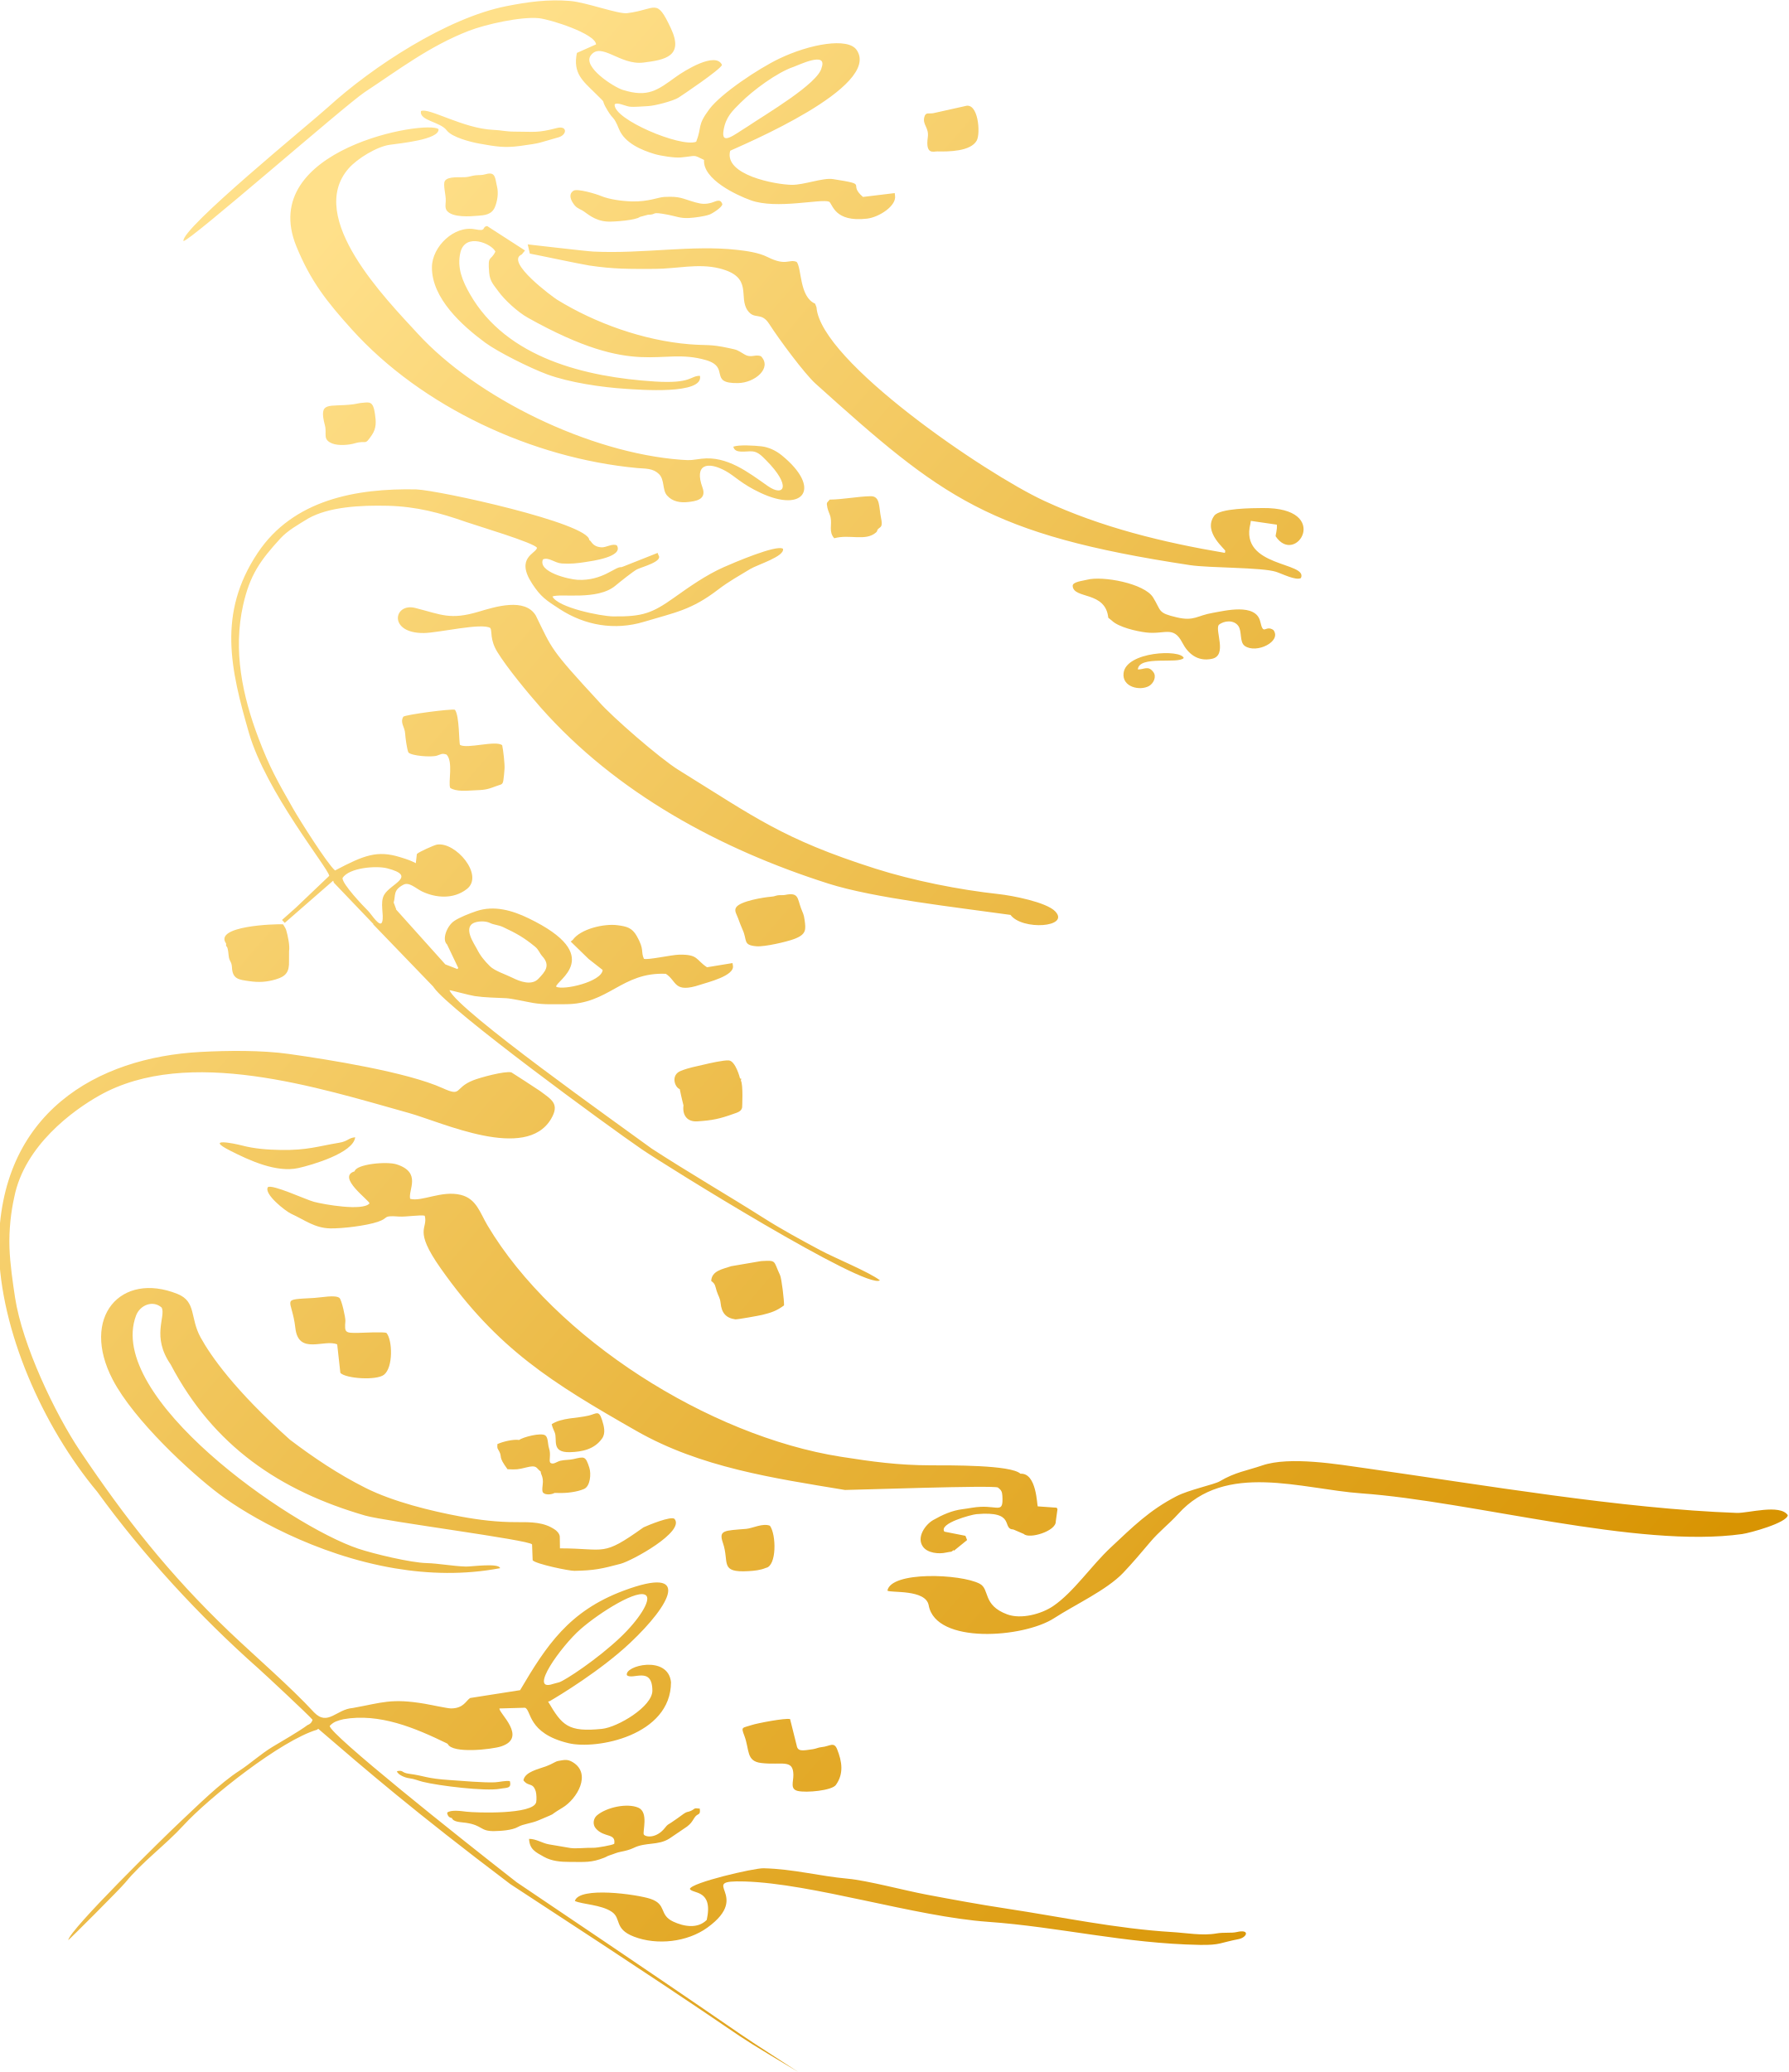
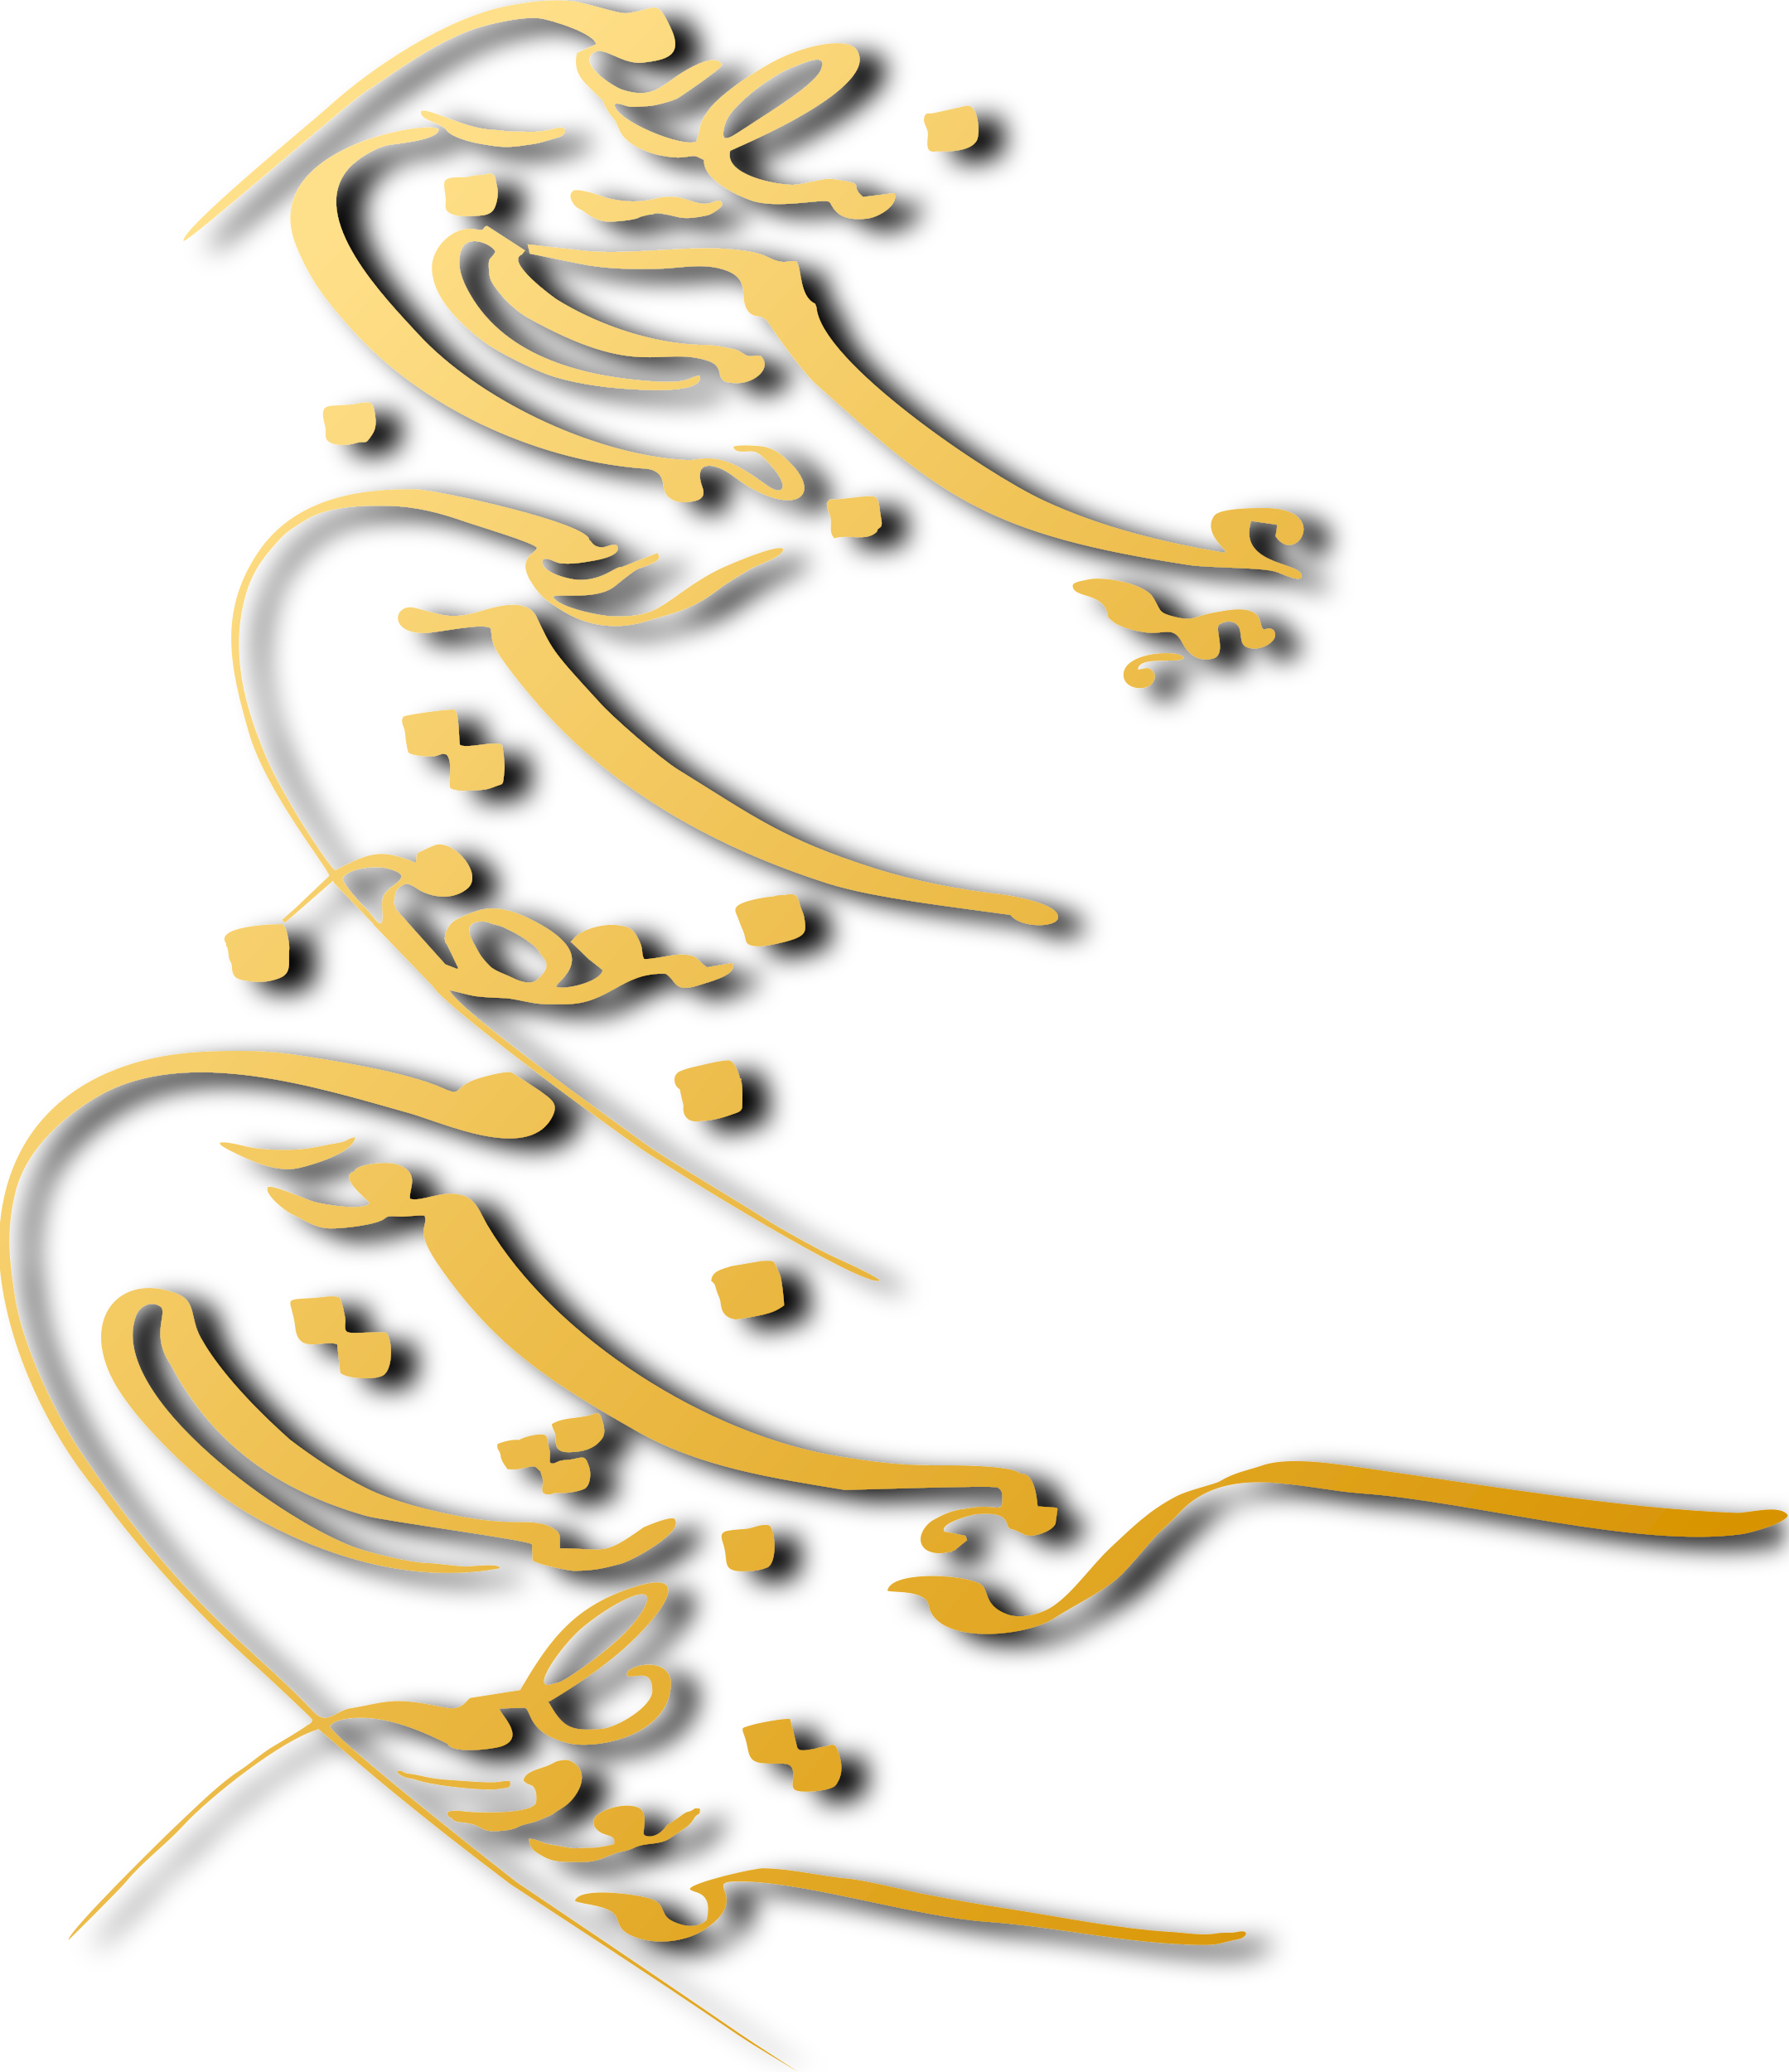
<svg xmlns="http://www.w3.org/2000/svg" xml:space="preserve" width="3.442in" height="3.986in" version="1.1" style="shape-rendering:geometricPrecision; text-rendering:geometricPrecision; image-rendering:optimizeQuality; fill-rule:evenodd; clip-rule:evenodd" viewBox="0 0 3442 3986">
  <defs>
    <style type="text/css">
   
-     .fil0 {fill:url(#id0)}
+     .fil0 {fill:url(#id1); filter:url(#id0);}
   
  </style>
-     <linearGradient id="id0" gradientUnits="userSpaceOnUse" x1="3112.65" y1="3198.48" x2="324.47" y2="794.18">
+     <filter id="id0" x="0" y="0" width="200%" height="200%">
+       <feOffset result="offOut" in="SourceAlpha" dx="50" dy="20" />
+       <feGaussianBlur result="blurOut" in="offOut" stdDeviation="25" />
+       <feBlend in="SourceGraphic" in2="blurOut" mode="normal" />
+     </filter>
+     <linearGradient id="id1" gradientUnits="userSpaceOnUse" x1="3112.65" y1="3198.48" x2="324.47" y2="794.18">
      <stop offset="0" style="stop-opacity:1; stop-color:#D89402" />
      <stop offset="1" style="stop-opacity:1; stop-color:#FFE08A" />
    </linearGradient>
  </defs>
  <g id="Layer_x0020_1">
    <g id="Layer_x0020_1_0">
      <path class="fil0" d="M2619.83 2872.88c-115.91,-8.2 -261.51,-61.68 -352.74,39.47 -17.49,19.39 -36.62,33.56 -54.33,54.67 -15.13,18.03 -35.53,41.92 -51.78,58.91 -31.42,32.85 -92.26,60.88 -132.76,87.07 -58.82,38.04 -227.67,50.67 -241.24,-24.67 -5.67,-31.5 -73.28,-23.61 -79.48,-28.33 6.99,-37.79 140.91,-32.44 177.5,-13.36 20.13,10.5 4.84,41.13 52.99,58.99 26.71,9.91 65.85,-0.56 88.44,-15.94 39.67,-27.01 72.2,-76.61 111.11,-113 42.17,-39.44 73.92,-71.3 126.13,-98.3 24.06,-12.44 72.98,-22.61 83.27,-28.75 29.33,-17.48 52.65,-20.54 81.83,-30.52 52.74,-18.06 145.95,-2.12 201.92,5.82 220.39,31.28 491.76,77.78 711.2,85.52 21.64,0.76 83.2,-17.71 98.11,4.38 -1.8,14.8 -72.68,34.13 -87.81,36.27 -200.09,28.25 -520.99,-63.28 -732.37,-78.23zm-589.47 -1119.67c29.35,30.66 -63.22,37.2 -85.99,6.83 -102.94,-14.5 -262.47,-32.17 -350.86,-60.35 -207.86,-66.28 -407.34,-173.79 -553.07,-338.56 -23.46,-26.53 -65.17,-76.83 -83.63,-107.15 -14.5,-23.81 -9.64,-39.61 -13.2,-45.76 -16.29,-10.75 -99.33,9.19 -127.71,9.56 -69.78,0.91 -58.68,-58.89 -16.85,-48.23 50.74,12.93 67.02,23.52 121.86,7.22 31.89,-9.48 89.08,-27.46 110.01,7.31 32.15,65.51 26.73,63.24 121.04,165.39 25.14,29.05 117.99,109.67 153.5,131.64 146.59,90.7 200.19,132.98 378.51,189.79 72.51,23.1 162.2,40.95 237.85,49.13 24.76,2.68 91.36,15.23 108.53,33.17l0.01 0zm-460.96 -1015.01c-21.33,-19.2 -70.74,-85.91 -89.38,-115.09 -15.18,-23.77 -27.97,-7.25 -41.19,-25.43 -19.25,-26.48 11.98,-64.95 -55,-81.46 -40.54,-10 -82.17,0.95 -123.88,1.05 -49,0.12 -77.99,0.7 -126.42,-6.55 -15.97,-2.39 -111.91,-22.81 -114.08,-22.85l-9.28 -5.99 -6.22 7.65c-33.26,13.79 60.5,82.38 68.13,87.08 72.78,44.85 165.89,78.41 254.51,85.66 33.79,2.76 38.32,-0.7 75.55,7.3 18.11,3.89 15.19,3.26 30.38,12.2 13.33,7.85 20.94,-1.18 31.88,3.7 21.62,22.61 -11.78,50.98 -44.41,51.5 -57.74,0.94 -14.07,-30.44 -61.62,-44.22 -90.29,-26.17 -129.52,37.79 -342.64,-81.49 -19.85,-11.11 -45.09,-34.5 -56.59,-50.53 -8.65,-12.07 -16.43,-18.96 -17.89,-36 -3.02,-35.16 2.49,-21.41 11.95,-40.7 -6.79,-15.23 -58.09,-37.26 -67.33,1.67 -6.97,29.39 4.21,55.21 18.2,79.76 70.71,124.06 223.77,159.98 355.35,168.44 72.13,4.64 68.08,-10.99 87.39,-10.93 7.79,36.85 -117.61,26.64 -142.69,25.06 -46.31,-2.93 -108.63,-12.13 -151.3,-27.86 -32.95,-12.15 -94.82,-43.04 -119.28,-61.06 -44.35,-32.68 -102.73,-85.14 -102.47,-144.84 0.18,-40.06 43.3,-81.27 83.11,-73.14 23.25,4.74 11.89,-4.67 23.22,-6.24l82.06 52.97 -4.03 -17.72c0.29,-0.13 111.55,13.1 126.3,13.82 95.86,4.67 190.03,-13.13 276.94,-3.24 16.8,1.91 40.62,4.92 58.28,13.77 36.11,18.09 40.72,3.35 55.9,9.27 10,11.7 4.84,67.12 35.53,80.39 0,0 2.69,7.07 2.69,7.07 7.82,103.92 324.13,319.34 437.89,372.15 110.44,51.27 228.8,80.09 347.96,100.24l0.64 -3.56c2.29,-2.17 -44.33,-36.26 -21.15,-67.94 10.69,-14.61 74.28,-14.59 93.3,-14.77 134.57,-1.31 63.89,113.14 24.76,54.24 -0.39,-1.83 3.4,-12.72 2.39,-22.26l-50.07 -7.29 -0.77 5.28c-21.76,84.63 111.41,73.32 97.15,104.7 -9.68,5.34 -35.68,-8.08 -47.86,-11.99 -27.48,-8.8 -128.07,-7.17 -165.67,-12.86 -388,-58.81 -476.72,-129.85 -720.23,-348.97l-0.02 0.02zm25.8 -350.25c-16.11,-6.01 -100.85,15.2 -150.49,-2.62 -28.2,-10.12 -92.67,-40.52 -90.01,-77.65 -22.7,-11.12 -12.96,-7.6 -44.93,-4.78 -12.3,1.09 -38.61,-3.08 -50.61,-6.69 -24.88,-7.47 -57.05,-21.04 -67.94,-47.54 -11.11,-27.04 -10.17,-16.41 -22.1,-36.04 -16.35,-26.93 2.42,-7.43 -23.96,-33.5 -23.71,-23.43 -43.12,-37.93 -35.15,-77.33l36.92 -16.43c-1.51,-20.67 -88.09,-48.12 -109.94,-50.35 -34.27,-3.5 -102.38,11.65 -134.96,24.29 -75.54,29.29 -135.4,75.2 -200.37,118.02 -36.51,24.07 -339.2,289.33 -348.65,286.3 -4.89,-23.83 244.73,-226.97 278.65,-257.88 85.21,-77.64 228.35,-171.26 342.5,-193.87 41.35,-8.19 80.82,-13.71 123.45,-9.98 30.43,2.67 92.18,25.54 108.99,23.46 56.89,-7.04 56.09,-31.09 84.3,29.09 25.21,53.8 -10.67,60.69 -53.02,65.94 -44.78,5.56 -81.29,-40.74 -101.2,-13.73 -16.19,21.97 43.89,60.7 61.62,66.26 48.85,15.32 66.98,0.38 102.56,-25.29 15.3,-11.04 76.18,-49.38 88.36,-22.76 -1.98,8.33 -79.56,60.5 -84.16,63.23 -10.35,6.17 -44.54,15.5 -58.91,16.07 -10.18,0.41 -26.75,2.18 -35.21,0.92 -8.38,-1.24 -23.62,-9.18 -28.23,-4.2 -3.09,28.59 127.91,83.37 156.88,71.77 11.58,-29.52 1.04,-30.29 25.36,-62.74 22.66,-30.24 94.52,-77.94 134.06,-96.94 59.13,-28.42 132.3,-41.35 149.2,-17.03 49.15,70.79 -219.96,183.09 -243.19,194.02 -12.81,46.68 87.26,65.2 118.63,65.61 23.04,0.3 59.96,-14.04 79.02,-11.06 72.17,11.26 26.71,7.63 57.8,34.34l61.12 -7.41 0.57 4.68c3.38,19.79 -30.67,41.73 -53.66,44.45 -63.5,7.5 -66.11,-28.32 -73.26,-32.64l-0.01 -0zm284.18 -117.56c-11.68,21.06 -54.06,21.39 -75.86,20.89 -7.17,-0.17 -23.12,7.22 -18.29,-27.3 2.64,-18.85 -10.74,-23.76 -6.61,-39.05 2.64,-9.77 8.48,-5.52 17.49,-7.27l61 -13.58c25.23,-8.13 30.01,52.35 22.26,66.32l0 -0zm-405.72 2745.8c-10.34,4.48 -22.34,5.63 -33.4,6.27 -56.73,3.29 -36.3,-16.84 -49.29,-54.36 -8.56,-24.73 2.53,-23.48 44.74,-26.94 12.14,-1 31.72,-11.5 45.73,-6.05 12.43,17.13 13.19,77.54 -7.78,81.08l0 0zm211.74 -1991.7c-20.11,17.33 -50.76,2.76 -80.19,10.99 -11.27,-12.72 -3.8,-25.67 -7.17,-40.73 -1.24,-5.54 -4.63,-11.58 -6.03,-18.14 -2.47,-11.59 -0.3,-8.77 4.31,-15.5 26.2,-0.3 54.86,-6.17 78.89,-6.52 18.83,-0.27 15.52,20.12 20.07,41.95 3.14,15.07 0.1,16.66 -3.41,19.25 -6.29,4.67 -1.85,4.7 -6.47,8.69l0 0zm525.39 295.26c-17.52,9.76 -51.99,2 -48.89,-24.82 4.8,-41.7 110.04,-46.28 115.79,-29.12 -10.43,12.22 -86.41,-5.68 -88.27,22.05 12.03,0.31 19.85,-8.4 29.85,5.07 6.56,8.83 0.34,21.91 -8.47,26.82l-0.01 0zm-517.64 1143.25c-25.97,19.59 -413.74,-221.59 -458.52,-252.24 -65.05,-44.55 -368.62,-266.52 -399.7,-310.83l-1.24 -1.83 -115.67 -119.95 0.51 -0.47 -76.17 -79.65 -1.13 -3.59c-0.23,0.05 -0.45,0.09 -0.67,0.15l-92.69 80.83 -5.19 -5.65 26.46 -23.52 62.82 -59.84 1.58 -1.62c-2.43,-15.33 -122,-161.58 -154.72,-275.44 -34.83,-121.2 -60.83,-228.93 16.95,-345.61 68.47,-102.71 189.82,-124.61 305.07,-122.28 45.12,1.88 332.58,65.2 333,97.44 4.78,1.85 5.17,12.6 23.41,14.02 8.88,0.69 21.46,-8.18 29.74,-3.61 13.17,22.09 -48.74,30.01 -60.79,31.95 -15.24,2.46 -29.33,3.78 -45.08,2.73 -14.21,-0.95 -25.5,-12.94 -36.41,-7.79 -10.32,24.15 49.94,38.38 66.74,39.23 48.06,2.44 72.52,-26.12 84.2,-24.33l3.54 -1.23 66.23 -26.22 1.52 4.29c9.18,12.21 -30.57,22.21 -41.25,27.37 -6.8,3.29 -34.26,25.25 -41.35,31.24 -34.76,29.38 -106.59,14.42 -121.34,20.98 10.51,21.26 92.64,37.94 116.64,38.27 56.94,0.76 75.41,-6.25 117.35,-36.02 27.94,-19.84 60.71,-43.25 95.77,-58.77 16.82,-7.45 101.6,-44 113.8,-35.31 3.74,14.75 -48.98,30.41 -63.18,39.02 -22.01,13.33 -41.56,24.13 -61.83,39.65 -51.5,39.44 -82.59,43.8 -142.59,61.85 -56.16,16.89 -113.27,7.14 -161.97,-24.5 -26.22,-17.03 -36.29,-23.27 -53,-48.83 -32.88,-50.29 7.29,-57.67 9.28,-68.99 -4.35,-9.46 -117.89,-43.21 -135.89,-49.55 -51.05,-17.94 -96.15,-29.98 -151.04,-31.35 -53.76,-1.34 -113.87,2.14 -153.29,24.41 -19.07,11.79 -39.12,22.7 -53.73,38.64 -38.64,42.15 -58.64,70.19 -71.62,128.36 -19.35,86.73 -1.56,173.53 29.92,256.29 21.3,55.99 36.05,81.67 66.52,135.14 12.48,21.9 66.15,106.86 80.58,118.71 56.19,-29.72 81.18,-39.04 124.78,-25.72 16.81,5.14 21.17,6.98 30.59,11.7l2.02 -17.61c3.8,-4.11 33.45,-17.18 38.36,-18.05 35.99,-6.38 91.7,59.02 57.83,85.39 -26.35,20.52 -60.44,16.83 -85.74,4.91 -12.32,-5.8 -25.12,-19.15 -36.32,-13.23 -20.33,10.74 -14.61,20 -18.72,34.26l4.87 13.17 -0.7 -0.21 95.18 106.07 23.26 9 1.61 -2.18 -21.5 -45.06c-10.44,-9.49 -0.39,-35.55 13.48,-45.11 10.3,-7.1 30.01,-14.77 43.02,-19.15 34.38,-11.58 69.39,-1.13 100.28,13.79 149.8,72.35 51.92,120.06 53.06,131.59 13.59,7.68 87.76,-9.39 89.53,-32.12l-27.06 -21.23 -34.41 -33.45 4 -3.26c14.85,-20.95 59.95,-31.67 86.09,-28.17 17.43,2.33 27.83,4.67 36.98,20.76 15.23,26.8 7.32,29.24 13.7,43.76 6.04,3.13 52.97,-7.59 68.05,-7.87 37.13,-0.69 31.62,9.87 53.44,24.23l49.05 -8.04 0.81 4.93c3.67,19.52 -48.44,31.95 -62.71,36.71 -51.65,17.21 -44.54,-6.87 -66.39,-21.01 -85.53,-3.62 -109.33,58.85 -193.89,58.48 -21.36,-0.09 -40.17,1.14 -61.14,-2.36 -13.03,-2.18 -41.52,-8.69 -52.52,-9.21 -20.07,-0.95 -40.66,-1.21 -60.15,-4.05 -9.89,-1.44 -47.64,-11.89 -48.72,-11.28 17.64,40.25 324.73,257.39 389.27,304.68 68.36,44.45 150.24,92.12 214.31,132.81 35.74,22.7 72.81,42.78 109.8,62.57 28.42,15.21 93.96,41.92 115.01,58.02l-0.01 -0.01zm-282.11 -320.07c-26.42,9.43 -39.85,12.35 -69.24,14.28 -19.67,1.3 -29.09,-11.96 -26.68,-30.65 -1.74,-7.82 -3.07,-11.22 -7.17,-31.38 -9.59,-3.23 -18.09,-27.32 2.28,-35.21 17.13,-6.63 27.31,-7.81 44.33,-12 9.73,-2.39 38.44,-8.85 47.74,-8.02 13.06,1.17 21.55,33.79 21.59,34.67 2.13,1.44 3.05,-2.11 1.68,4.29 4.69,7.08 2.44,51.44 2.41,51.59 -1.55,7.94 -9.45,9.74 -16.94,12.41l0 0zm538.94 799.43c-23.72,-0.77 6.47,-36.53 -71.48,-29.48 -8.89,0.8 -72.69,17.45 -61.36,33.63l40.5 7.99 3.19 8.18 -25.25 20.51 -0.65 -1.27c-5.65,4.89 -3.94,2.36 -14.78,4.84 -13.57,3.11 -35.12,1.2 -44.16,-11.2 -13.15,-18.04 4.36,-42.69 19.68,-51.39 17.29,-9.82 35.56,-18.35 56.72,-20.94 11.95,-1.46 23.12,-4.1 34.82,-4.52 34.76,-1.26 43.31,12.37 41.51,-20.88 -0.44,-8.01 -2.09,-11.48 -8.54,-16.2 -6.65,-4.87 -276.68,4.68 -294.31,4.69 -137.26,-22.76 -277.59,-43.06 -401.05,-113.45 -163.66,-93.33 -267.38,-157.56 -376.87,-312.92 -53.54,-75.97 -23.8,-75.16 -30.67,-101.19 -7.56,-2.24 -36.3,2.52 -49.46,1.57 -33.47,-2.41 -17.77,2.44 -40.84,10.13 -22.61,7.55 -67.3,13.02 -91.35,12.65 -30.04,-0.45 -49.71,-16.47 -75.22,-28.04 -11.04,-5 -53.22,-38.22 -44.97,-51.24 8.44,-6.15 73.06,23.99 88.62,28.14 19.26,5.14 94.21,18.37 106.87,3.08 0.31,-5.61 -63.99,-50.74 -28.66,-61.72 3.22,-13.96 61.81,-19.56 80.92,-13.39 48.79,15.74 21.74,49.3 26,66.31 22.35,6.11 60.41,-16.6 97.2,-7.68 30.46,7.39 37.09,34.38 51.59,58.74 129.63,217.88 426.62,405.22 679.78,445.06 61.38,9.66 110.26,16.35 172.48,16.54 38.11,0.12 155.33,-1.06 173.28,16.18 31.26,-2.15 31.75,60.85 33.21,62.77l36.44 2.57 1.59 2.82 -3.29 23.59c0.8,18.79 -51.31,34.35 -61.46,24.15l-20.06 -8.64 0.01 0.01zm-422.09 -1135.87c-14.21,5.29 -56.56,15.24 -72.47,13.89 -26.72,-2.24 -16.96,-11.46 -26.77,-32.34 -2.32,-4.94 -6.53,-16.17 -8.49,-21.62 -2.75,-7.67 -8.17,-14.47 -3.5,-21.2 8.06,-11.63 51.45,-18.94 67.57,-20.24 6.96,-0.56 6.61,-1.67 12.34,-2.63 3.88,-0.65 10.34,0.01 13.44,-0.64 26.61,-5.58 23.95,5.44 31.14,25.17 3.8,10.43 5.4,10.76 7.07,23.17 2.44,18.18 3.73,27.48 -20.32,36.43l-0 0zm-19.3 704.78c-14.06,10.41 -24.59,14.01 -41.95,18.2 -6.2,1.5 -48.11,9.14 -51.89,8.61 -18.06,-2.57 -26.32,-12.52 -28.21,-31.48 -1,-9.94 -4.49,-13.29 -7.59,-23.13 -2.93,-9.29 -2.21,-13.42 -10.43,-19.17 0.66,-19.74 22.24,-22.95 38.45,-28.46l57.59 -9.84c30.56,-1.65 23,-1.22 36.43,27.17 2.92,6.17 8,48.77 7.61,58.11l-0 0zm11.66 795.86l12.75 50.93c2.05,11.68 10.91,9.96 31.07,6.95 6.63,-0.99 10.22,-3.41 17.12,-4.04 15.15,-1.38 23.51,-11.26 29.63,4.22 9.3,23.54 13.15,46.69 -2.45,68.58 -7.73,10.85 -56.89,15.41 -73.28,11.58 -15.33,-3.58 -8.31,-17.13 -8.5,-31.16 -0.43,-30.89 -22.26,-17.95 -61.82,-22.61 -29.58,-3.49 -22.2,-25.63 -32.61,-52.7 -6.78,-17.63 -3.94,-14.26 14.03,-20.3 10.56,-3.55 65.2,-13.99 74.07,-11.47l0 -0zm-56.25 -2358.7c-37.7,-17.57 -49.81,-32.56 -68.01,-42.51 -34.94,-19.11 -60.63,-12.53 -44.26,32.12 8.71,23.76 -14.5,26.18 -27.28,27.68 -15.14,1.78 -30.49,-0.51 -41.09,-12.68 -9.13,-10.47 -4.35,-30.09 -15.21,-40.84 -12.09,-11.97 -26.29,-10.35 -41.99,-11.81 -202.2,-18.83 -414.78,-117.68 -549.25,-266.74 -47.83,-53.02 -79.31,-92.71 -106.71,-159.87 -76.59,-187.76 251.47,-243.71 273.58,-225.36 2.3,20.26 -75.38,27.39 -94.09,30.15 -24.89,3.68 -62.06,26.38 -78.7,45.27 -83.45,94.72 72.41,252.18 132.75,317.95 113.74,123.94 330.28,229.35 506.41,242.63 21.67,1.64 20.03,0.36 39.92,-1.96 48.91,-5.71 89.44,25.96 127.13,52.41 31.6,22.18 46.37,0.09 -3.29,-49.67 -7.49,-7.5 -15.18,-16.04 -26.24,-16.89 -12.65,-0.97 -33.74,5.24 -36.61,-9.09 11.39,-4.05 41.43,-2.02 53.93,-0.61 14.29,1.61 28.2,8.33 39.31,17.39 77.23,62.94 43.03,111.23 -40.3,72.41l-0 0.02zm-232.83 -531.12c-7.06,6.32 -50.2,9.61 -62.17,8.96 -25.89,-1.39 -40.11,-16.77 -48.3,-21.27 -9.12,-5.01 -12.48,-5.26 -18.98,-15.69 -4.46,-7.16 -7.09,-16.92 1.7,-22.4 7.59,-4.74 43.68,6.2 52.99,10.09 16.47,6.88 41.76,9.99 59.62,10.45 31.94,0.82 50.36,-8 62.06,-8.58 31.28,-1.56 33.17,2.85 59.94,10.43 11.33,3.2 19.33,3.97 30.97,0.71 8.2,-2.3 17.08,-9.04 20.92,2.87 -0.83,6.39 -19.58,18.09 -24.92,19.95 -10.03,3.5 -28.66,6.03 -39.82,6.58 -16.42,0.81 -24.77,-3.45 -39.57,-6.27 -36.29,-6.91 -19.57,-0.06 -38.85,-0.03l-15.59 4.19 0 0.01zm974.2 799.41c-18.55,-2.21 -53.22,-10.26 -65.98,-22.8 -6.88,-5.52 -6.88,-5.52 -6.88,-5.52 -5.39,-52 -66.94,-35.33 -68.51,-61.21 -0.49,-7.94 19.22,-9.71 27.33,-11.87 30.05,-8.01 110.65,6.89 127.41,34 16.35,26.45 8.19,29.54 45.45,38.3 33.83,7.95 39.11,-3.53 69.08,-8.58 22,-3.7 83.42,-19.79 91.68,16.87 6.46,28.69 9.41,5.29 25.26,16.04 16.72,22.08 -32.8,46.27 -55.01,30.69 -10.67,-7.48 -4.89,-28.04 -12.64,-38.69 -8.69,-11.94 -27.59,-10.19 -37.54,-1.76 -7.45,11.17 17.07,58.8 -13.03,65.2 -27.87,5.93 -46.23,-10.18 -57.15,-31.25 -17.17,-33.09 -33.76,-15.15 -69.45,-19.42l-0.01 0.01zm-907.54 1705.21c20.8,24.41 -81.69,80.65 -103.82,86.45 -35.85,9.4 -49.56,12.8 -88.64,13.52 -10.38,0.19 -74.19,-13.11 -80.44,-20.28l-1.15 -30.53c-3.85,-8.56 -282.83,-44.39 -320.94,-55.44 -164.56,-47.7 -292.09,-133.93 -374.52,-290.85 -37.2,-53.79 -9.04,-91.42 -17.09,-109.2 -16.61,-15.08 -41.74,-5.3 -49.46,15.2 -58.92,156.54 294.24,403.85 427.67,448.49 30,10.03 100.95,26.91 131.15,27.68 23.45,0.6 49.91,5.88 75.77,6.7 9.97,0.32 63.63,-7.38 65.93,3.09 -69.04,13.14 -137.68,11.16 -202.12,0.35 -153.52,-25.74 -283.22,-101.57 -337.7,-142.36 -55.7,-41.71 -164.9,-142.7 -205.56,-220.61 -62.91,-120.53 15.85,-208.7 124.62,-164.92 36.67,14.76 23.63,45.94 44.5,83.77 19.31,35 64.85,100.99 171.83,196.6 46.25,35.05 93.38,66.56 145.27,92.65 52.61,26.46 125.26,44.47 183.17,55.18 35.21,6.51 70.86,10.89 107,10.77 29.49,-0.1 53.41,-0.22 74.89,14.71 1.2,0.83 9.78,7.04 8.95,15.3l0.28 20.44c89.41,0 80.06,17.21 160.77,-40.37 9.3,-4.33 53.02,-22.26 59.64,-16.35l0.01 0zm-204.05 431.49c-79.41,-19.08 -70.85,-63.74 -83.64,-68.17l-49.02 1.39c-2.83,7.49 55.23,55.94 3.2,72.96 -17.85,5.83 -93.75,14.49 -102.68,-4.54l-1.77 -1.26c-60.53,-29.41 -129.5,-58.79 -199.07,-46.47 -5.47,1.23 -10.55,2.76 -15.08,4.61 -4.42,2.11 -8.26,4.86 -11.35,8.38 0.98,16.65 242.93,209.47 359.75,300.62 542.41,365.39 353.21,242.91 542.41,365.39 -191.08,-114.51 0,0 -554.77,-361.91 -185.55,-140.31 -275.37,-217.77 -369.49,-298.76l-2.08 1.83c-69.62,20.49 -208.59,131.01 -257.3,184.19 -34.33,37.48 -78.99,69.8 -111.59,109.69 -10.36,12.67 -108.84,110.85 -109.99,111 2.03,-19.62 185.09,-199.14 212.69,-224.98 35.42,-33.17 78.45,-76.36 117.06,-101.28 19.88,-12.83 40.82,-32.06 63.42,-45.69 17.73,-10.69 51.21,-29.8 67.33,-41.87 8.52,-3.06 9.51,-10.19 9.51,-10.19 -6.25,-8.03 -93.07,-88.85 -103.73,-98.29 -113.11,-100.07 -222.17,-218.42 -310.42,-340.2 -105.11,-125.85 -187,-311.32 -189.47,-468.35 0,-261.8 190.36,-367.28 387.75,-377.83 52.47,-2.8 117.85,-3.59 170.97,3.92 76.5,10.82 227,34.8 295.4,65.75 38.12,17.24 21.07,-0.3 58.76,-15.2 13.7,-5.42 60.65,-18.17 73.35,-15.24 0.37,0.09 51.58,33.15 55.17,35.85 21.68,16.37 38.63,24.3 21.27,53.68 -48.53,82.13 -208.83,6.77 -273.67,-11.35 -172.91,-48.33 -424.95,-129.74 -595.73,-33.5 -49.83,28.08 -143.74,95.73 -163.54,195.43 -6.26,27.85 -10.44,63.03 -9.2,97.63 1.09,30.3 6.32,66.7 10.76,95.65 14,91.17 76.83,223.31 125.76,296.06 86.85,129.11 169.83,235.05 286.51,346.7 51.45,48.97 117.33,105.5 163.07,155.13 26.37,27.06 42.82,-5.92 74.17,-8.41 57.51,-10.35 73.95,-19.19 139.46,-8.09 9.64,1.63 42.96,8.85 49.7,8.87 24.55,0.08 29.11,-15.23 36.99,-20.04l96.12 -15.08c50.54,-85.68 93.8,-152.05 199.07,-191.37 133.31,-49.8 90.56,26.96 12.69,100.34 -56.35,53.11 -136.74,101.74 -155.08,112.32l-2.86 0.59c26.96,45.97 38.31,59.21 103.62,52.58 30.23,-3.07 97.24,-42.85 97.06,-73.65 -0.28,-47.8 -38.24,-19.74 -49,-29.59 -5.47,-18.2 79.12,-39.66 84.85,13.36 -0.15,102.96 -143.33,130.36 -197.31,117.39l-0 -0zm-140.07 -1840.77c-17.67,6.91 -23,6.95 -42.17,7.8 -14.01,0.62 -33.88,2.76 -45.31,-4.77 -4.18,-10.69 6.27,-50.25 -7,-64.07 -9.2,-3.11 -10.83,-0.29 -18.71,2.11 -10.94,3.33 -48.8,0.44 -54.69,-6.22 -2.73,-5.44 -5.88,-29.08 -6.27,-36.23 -0.74,-13.51 -10.25,-20.32 -3.58,-32.5 5.03,-4.08 92.53,-15.63 99.41,-13.36 8.89,11.92 7.47,63.36 9.78,67.65 14.31,8.08 68.36,-9.41 81.12,0.56 1.94,8.8 5.26,36.98 4.47,45.76 -1.01,11.17 -0.91,12.96 -2.23,21.72 -1.41,9.39 -4.29,7.43 -14.8,11.54l-0 -0zm47.41 -1231.94c-30.75,4.2 -47.01,1.2 -78.8,-4.45 -16.92,-3 -52.79,-12.29 -62.59,-25.31 -12.98,-17.26 -53.06,-18.35 -49.77,-37.23 14.53,-7.61 81.38,33.74 139.37,36.1 15.26,0.62 24.02,3.41 40.94,3.38 37.46,-0.06 42.77,3.14 80.94,-6.86 20.77,-5.44 20.38,13.06 3.33,17.83 -41.05,11.51 -31.11,10.74 -73.42,16.53l-0 0.01zm157.3 2486.67c-14.61,20.62 -38.11,25.67 -62.08,26.23 -36.39,0.85 -23.28,-24.03 -29.01,-38.02 -1.85,-4.5 -4.74,-10.39 -5.78,-15.81 19.41,-12.69 48.83,-11.15 71.27,-16.58 15.15,-3.67 19.44,-11.24 25.74,8.98 3.3,10.59 7.47,24.48 -0.13,35.2zm-475 -579.57c-3.35,30.41 -84.08,53.58 -109.27,59.2 -42.23,9.41 -94.18,-14.58 -131.33,-33.47 -49.34,-25.09 6.2,-14.26 22.82,-9.91 24.51,6.42 49.19,8.16 74.65,8.58 51.33,0.83 71.3,-7.12 111.98,-13.8 17.61,-2.89 17.59,-9.28 31.16,-10.59l0 -0.01zm450.58 635.77c3.7,11.58 1.91,35.58 -10.26,40.82 -13.59,5.86 -33.46,8.18 -48.62,7.71l-8.15 -0.06c-5.06,3.09 -16.71,4.18 -21.02,0.21 -4.65,-2.26 -1.26,-15.71 -1.33,-21.65 -0.15,-12.14 -3.97,-13.28 -4.19,-19.69 -9.57,-7.11 -6.56,-13.35 -28.13,-7.87 -15.41,3.91 -19.08,4.24 -35.78,3.36 -18.59,-25.29 -9.77,-22.32 -15.83,-34.11 -3.89,-7.58 -4,-4.39 -3.61,-14.25 10.08,-4.65 30.56,-9.71 41.89,-7.91 6.67,-5.33 42.15,-14.79 50.3,-8.76 5.71,4.23 4.48,16.65 7.17,24.74 4.23,12.72 -0.79,22.93 2.38,27.85 6.08,4.42 11.96,-2.07 19.55,-3.87 8.46,-2 16.79,-1.33 24.59,-3.11 21.41,-4.88 23.61,-6.65 31.04,16.58l-0 0.01zm-31.72 566.54c36.41,22.22 8.17,70.55 -20.04,87.48 -33.41,20.05 -3.44,6 -45.58,24.06 -15.25,6.54 -29.33,6.81 -40,12.92 -11.31,6.48 -33.28,7.8 -45.78,7.98 -27.5,0.41 -21.73,-11.07 -54.06,-15.89 -9.74,-1.45 -24.24,-1.11 -27.45,-9.3 -5.42,-0.68 -8.32,-4.49 -8.99,-10.24 7.07,-6.07 27.09,-3.11 36.92,-1.93 17.56,2.11 129.13,6.13 134.42,-18.31 1.01,-4.65 0.65,-16.08 -0.84,-20.74 -5.81,-18.19 -13.7,-8.07 -23.73,-21.24 2.7,-16.48 29.3,-21.62 42.91,-26.78 16.43,-6.23 17.52,-9.42 24.9,-10.68 11.23,-1.93 17.06,-3.59 27.32,2.67l0.01 0zm-358.65 -825.88c11.56,13.59 13.22,66.14 -4.74,80.39 -14.35,11.39 -73.11,7.61 -83.98,-3.52l-6.08 -54.81c-24.51,-10.85 -74.51,21.26 -80.5,-31.35 -6.76,-59.36 -31.16,-54.1 37.07,-58.12 12.78,-0.75 40.06,-6.33 47.78,0.08 4.21,3.5 11.89,38.3 11.39,44.44 -1.83,22.47 -0.76,23.18 25.69,22.71 9.53,-0.17 47.43,-2.34 53.38,0.18l-0 0zm725.38 1029.82c57.94,1.4 106.87,15.08 162.22,20.08 37.27,3.37 109.23,22.65 150.94,30.5 53,9.99 101.25,18.93 154.91,27.07 104.27,15.83 211.58,38.69 318.37,45.08 26.83,1.61 58.09,7.41 84.73,2.72 15.08,-2.65 28.86,-0.24 39.39,-2.72 26.54,-6.24 19.87,10.5 3.45,13.64 -35.21,6.73 -34.64,11.74 -74.29,11.05 -143.95,-2.52 -270.98,-34.67 -408.04,-44.41 -139.84,-9.95 -337.37,-73.78 -467.93,-77.59 -94.8,-2.77 16.74,24.76 -71.52,88.65 -38.97,28.21 -97.15,34.45 -141.23,17.56 -39.18,-15.02 -23.76,-35.02 -43,-47.95 -20.61,-13.84 -56.35,-14.09 -70.87,-20.73 8,-28.44 119.52,-12.77 145.28,-4.18 32.41,10.81 15.88,30.77 44.03,43.89 20.24,9.43 47.03,14.35 64.45,-3.31 12.98,-59.16 -27.4,-49.71 -32.54,-59.58 2.61,-12.09 123.41,-40.2 141.65,-39.76l-0 0zm-147.25 -80.06l-33.46 22.72c-22,14.15 -45.39,6.48 -69.56,18.42 -6.43,3.18 -16.53,5.76 -23.65,7.06 -8.71,1.59 -13.82,4.4 -21.61,6.79 -5.59,1.72 -5.81,2.77 -10.52,4.64 -25.41,10.08 -37.55,8.22 -66.61,8.22 -16.94,0 -34.62,-1.26 -49.92,-9.9 -16.02,-9.04 -27.43,-14.06 -28.44,-34.47 13.67,-0.02 25.17,8.26 37.97,10.54 13.98,2.48 28.74,4.86 41.41,7.05 9.86,1.7 31.96,-0.84 44.49,-0.38 6.04,0.22 36.02,-4.85 40.06,-7.71 3.27,-21.33 -19.56,-10.97 -35.56,-29.62 -6.59,-7.68 -4.72,-19.14 2.3,-25.06 18.62,-15.7 58.14,-24.04 79.61,-14.78 20.56,8.87 7.38,47.47 10.64,51.78 3.94,5.2 24.55,7.52 40.84,-13.34 4.81,-6.17 5.37,-5.69 11.77,-9.76 7.44,-4.72 16.7,-11.69 23.89,-16.84 6.82,-4.9 7.82,-2.87 14.11,-5.79 8.51,-3.95 4.32,-5.93 16.97,-4.25 1.76,14.64 -3.78,7.09 -10.69,18.17 -5.08,8.14 -6.46,10.54 -14.03,16.53l-0.01 0zm-534.66 -101.72c31.47,4.17 31.53,8.94 78.94,12.13 22.33,1.5 65.44,5.32 86.39,4.29 8.35,-0.41 21.71,-3.8 28.61,-2.18 3.82,14.73 -6.42,12.24 -18.65,14.56 -28.39,5.39 -118.45,-5.76 -148.77,-13.29 -9.47,-2.35 -16.11,-5.67 -26.27,-6.89 -7.53,-0.91 -21.35,-6.39 -23.67,-13.28l2.59 -0.77c10.45,-1.3 6.05,3.46 20.83,5.42zm133.57 -2997.3c-16.34,1.39 -49.89,3.99 -60.79,-9.62 -3.94,-4.92 -2.54,-12.55 -2.2,-18.41 0.67,-11.68 -5.79,-31.83 -1.7,-38.79 5.58,-9.5 29.35,-6.56 40.28,-7.38 6.26,-0.47 12.31,-2.86 18.45,-3.51 8.17,-0.86 11.69,0.24 20.28,-2.24 19.15,-5.54 17.56,8.64 21.37,23.83 3.19,12.7 0.57,28.43 -4.09,39.56 -6.28,14.99 -20.77,15.64 -31.59,16.56l0 0zm-238.04 437.85c-11.65,3.44 -31.62,4.9 -43.07,0.42 -19.78,-7.74 -10.06,-18.52 -14.35,-34.83 -12.69,-48.21 7.2,-34.82 53.81,-40.58 7.83,-0.97 11.47,-2.56 20.34,-3.13 11.29,-1 18.7,-2.97 22.02,20.94 2.21,14.58 3.32,27.6 -5.65,40.92 -15,22.28 -9.61,9.33 -33.11,16.26l-0.01 0zm-151.63 1031.15c-17.76,5.3 -33.01,6.23 -51.61,3.47 -18.87,-2.8 -32,-3.35 -33.03,-26.17 -0.56,-12.27 -5.32,-11.31 -6.35,-22.69 -2.4,-26.65 -5.79,-12.35 -4.88,-23.39 -24.48,-33.93 93.19,-37.94 109.55,-37.06 1.87,3.56 4.78,7.11 5.89,10.83 3.09,10.33 7.45,30.22 5.63,40.88l-0.07 18.69c0.74,21.49 -6.05,29.74 -25.13,35.43l-0 0zm1049.94 -1753.9c11.55,-32.29 -44.49,-4.65 -53.62,-1.59 -32.03,10.72 -78.2,45.09 -102.26,69.03 -16.09,16 -28.23,27.26 -32.69,52.21 -5.69,31.88 20.31,9.35 46.44,-6.59 33.42,-22.69 136.01,-82.47 142.14,-113.06l-0.01 0zm-551.77 1690.78c-21.15,-17.3 -35.28,-25.24 -61.14,-37.39 -9.05,-4.25 -17.53,-4.12 -25.45,-8 -8.02,-3.93 -21.66,-3.67 -29.79,-0.49 -23.11,9.03 0.55,41.97 4.56,50.01 6.73,13.5 14.54,23.08 25.41,33.81 9.21,9.1 30.99,16.03 43.06,22.09 14.33,7.2 37.06,15.85 50.29,1.91 12.65,-13.33 23.64,-25.26 7.53,-43.04 -6,-6.63 -6.53,-12.44 -14.44,-18.9l-0 0zm-289.79 -99.78c12.46,-21.2 64.19,-35.56 5.51,-50.7 -20.38,-5.26 -72.8,-1.54 -85.85,18.67 -0.67,11.58 40.08,54.22 49.24,63.3 6.44,6.37 23.2,33.85 27.12,20.91 4,-13.19 -5.08,-36.8 3.96,-52.19l0.01 0zm377.59 1413.07c-37.03,32.4 -101.31,121.65 -53.19,105.41 4.34,-1.46 8.51,-2.07 12.27,-3.31 11.85,-3.91 73.33,-44.29 117.78,-86.54 35.53,-33.77 58.29,-70.11 49.97,-79.86 -13.61,-15.95 -89.8,31.91 -126.83,64.3z" />
    </g>
  </g>
</svg>
